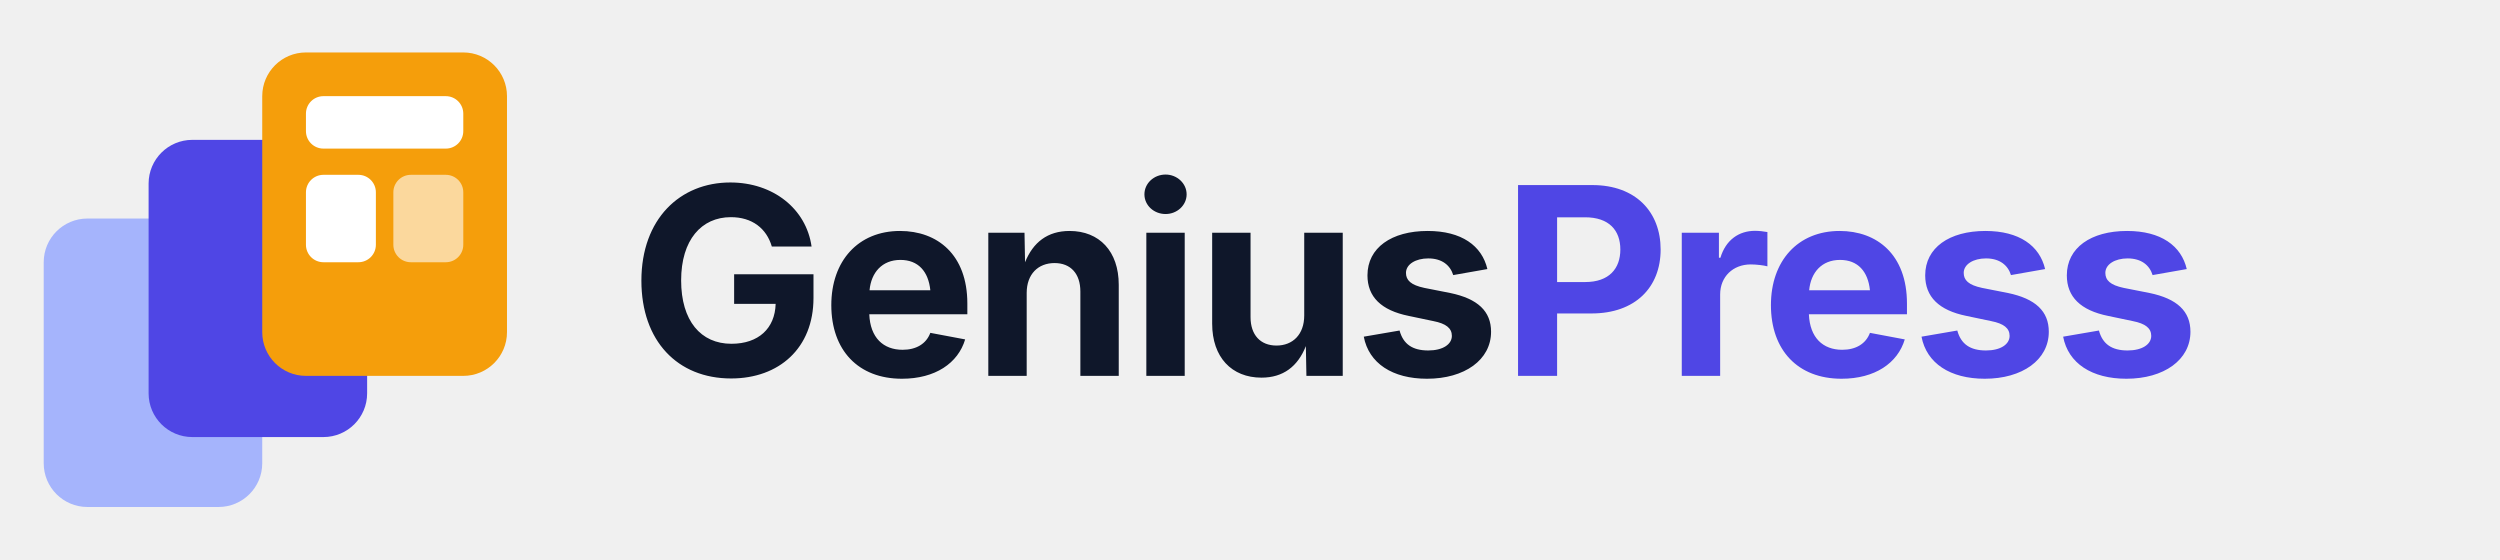
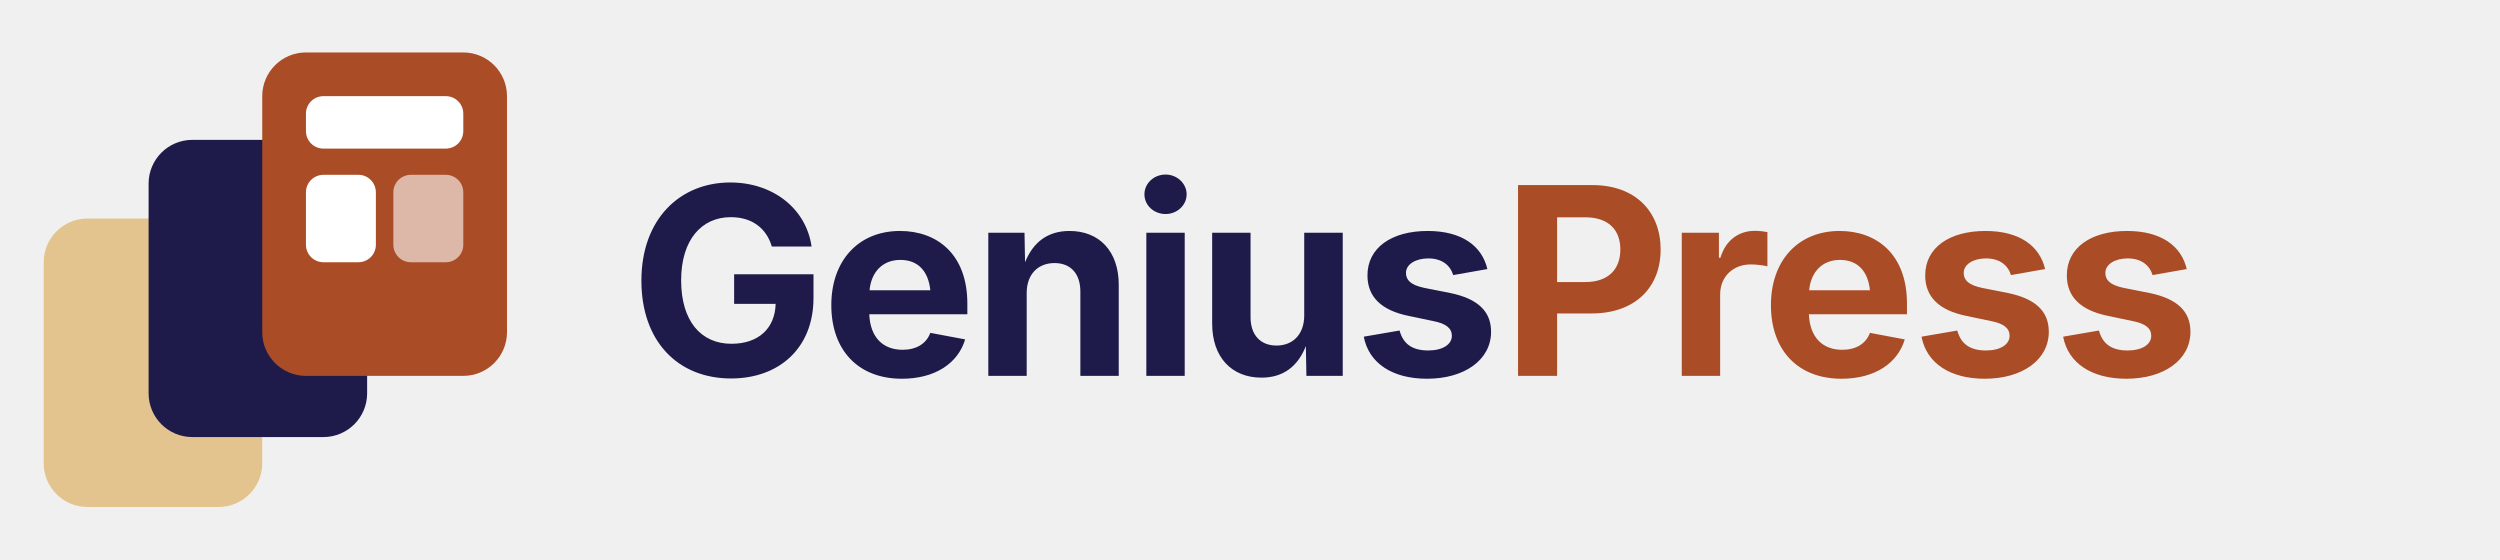
<svg xmlns="http://www.w3.org/2000/svg" viewBox="0 0 286 64" role="img" aria-label="GeniusPress">
-   <rect x="5" y="25" width="25" height="33" rx="5" fill="#a5b4fc" />
-   <rect x="17" y="16" width="25" height="34" rx="5" fill="#4f46e5" />
-   <rect x="30" y="6" width="28" height="37" rx="5" fill="#f59e0b" />
+   <rect x="5" y="25" width="25" height="33" rx="5" fill="#e3c48f" />
+   <rect x="17" y="16" width="25" height="34" rx="5" fill="#1e1b4b" />
+   <rect x="30" y="6" width="28" height="37" rx="5" fill="#aa4d26" />
  <rect x="35" y="11" width="18" height="6" rx="2" fill="#ffffff" />
  <rect x="35" y="20" width="8" height="10" rx="2" fill="#ffffff" />
  <rect x="45" y="20" width="8" height="10" rx="2" fill="#ffffff" fill-opacity="0.6" />
-   <text x="72" y="43" font-family="Inter, 'Segoe UI', Roboto, Arial, sans-serif" font-size="30" font-weight="700" letter-spacing="-0.6" fill="#0f172a">Genius<tspan fill="#4f46e5">Press</tspan>
+   <text x="72" y="43" font-family="Inter, 'Segoe UI', Roboto, Arial, sans-serif" font-size="30" font-weight="700" letter-spacing="-0.6" fill="#1e1b4b">Genius<tspan fill="#aa4d26">Press</tspan>
  </text>
</svg>
